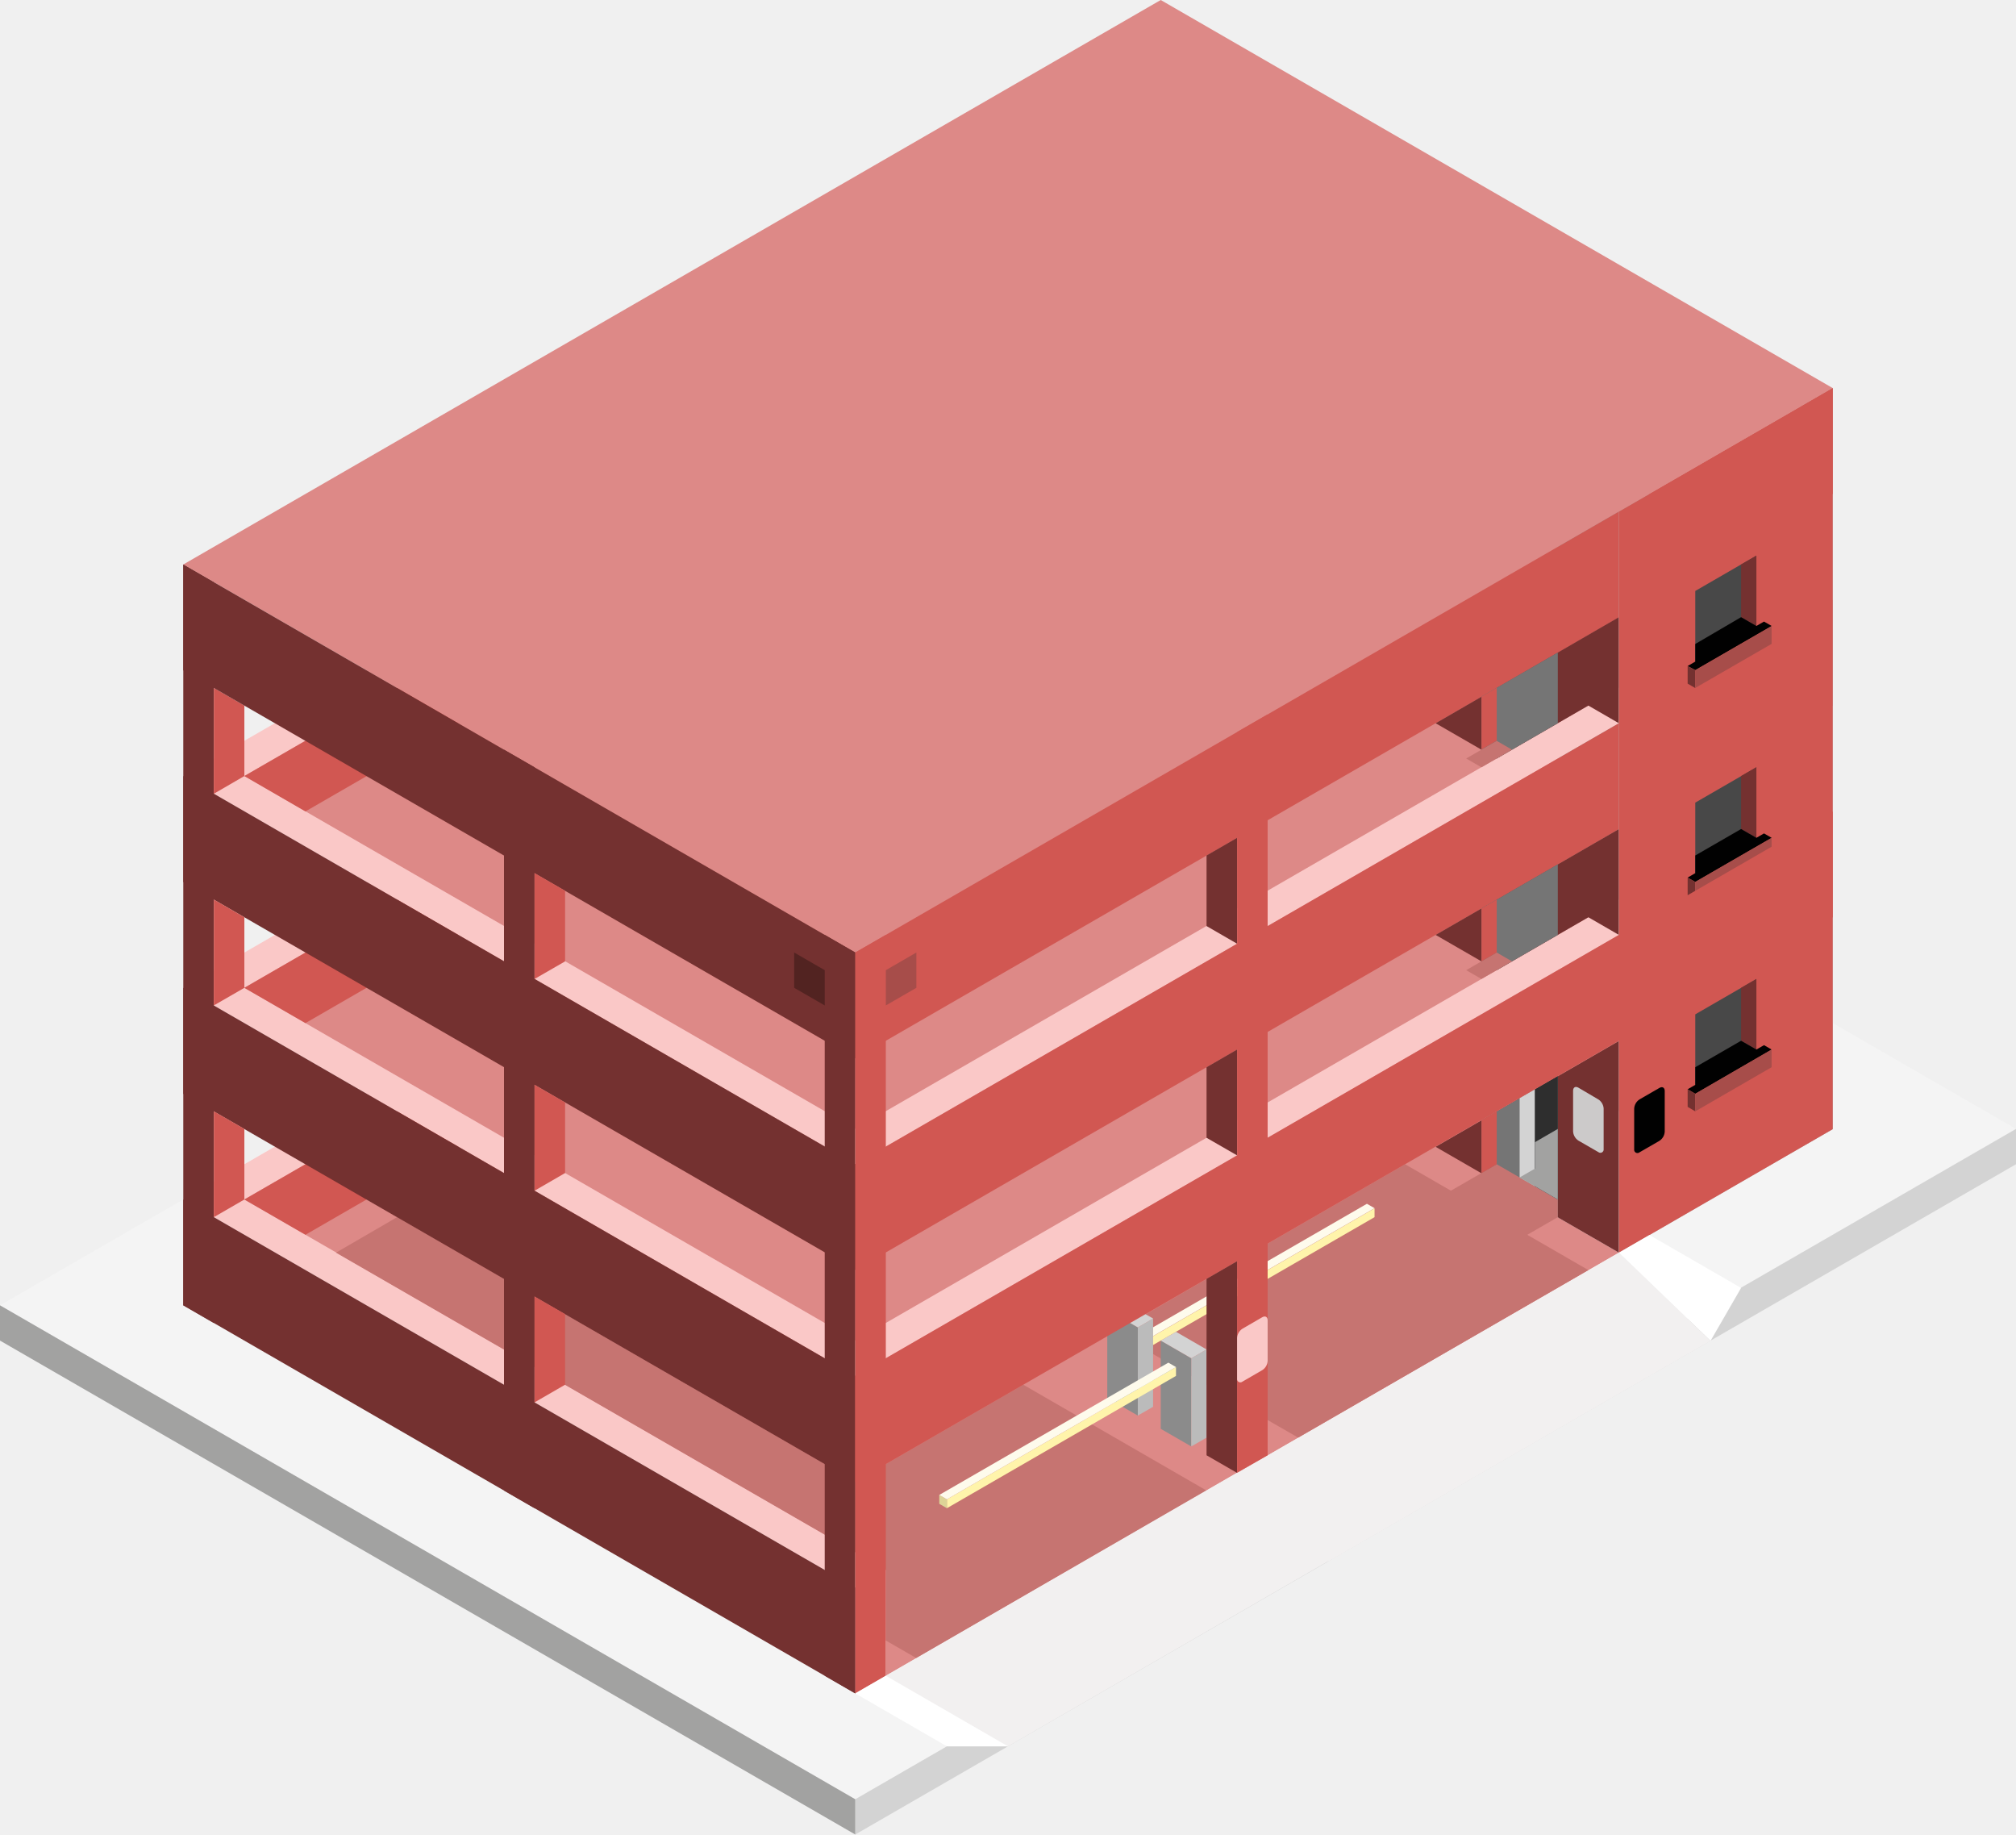
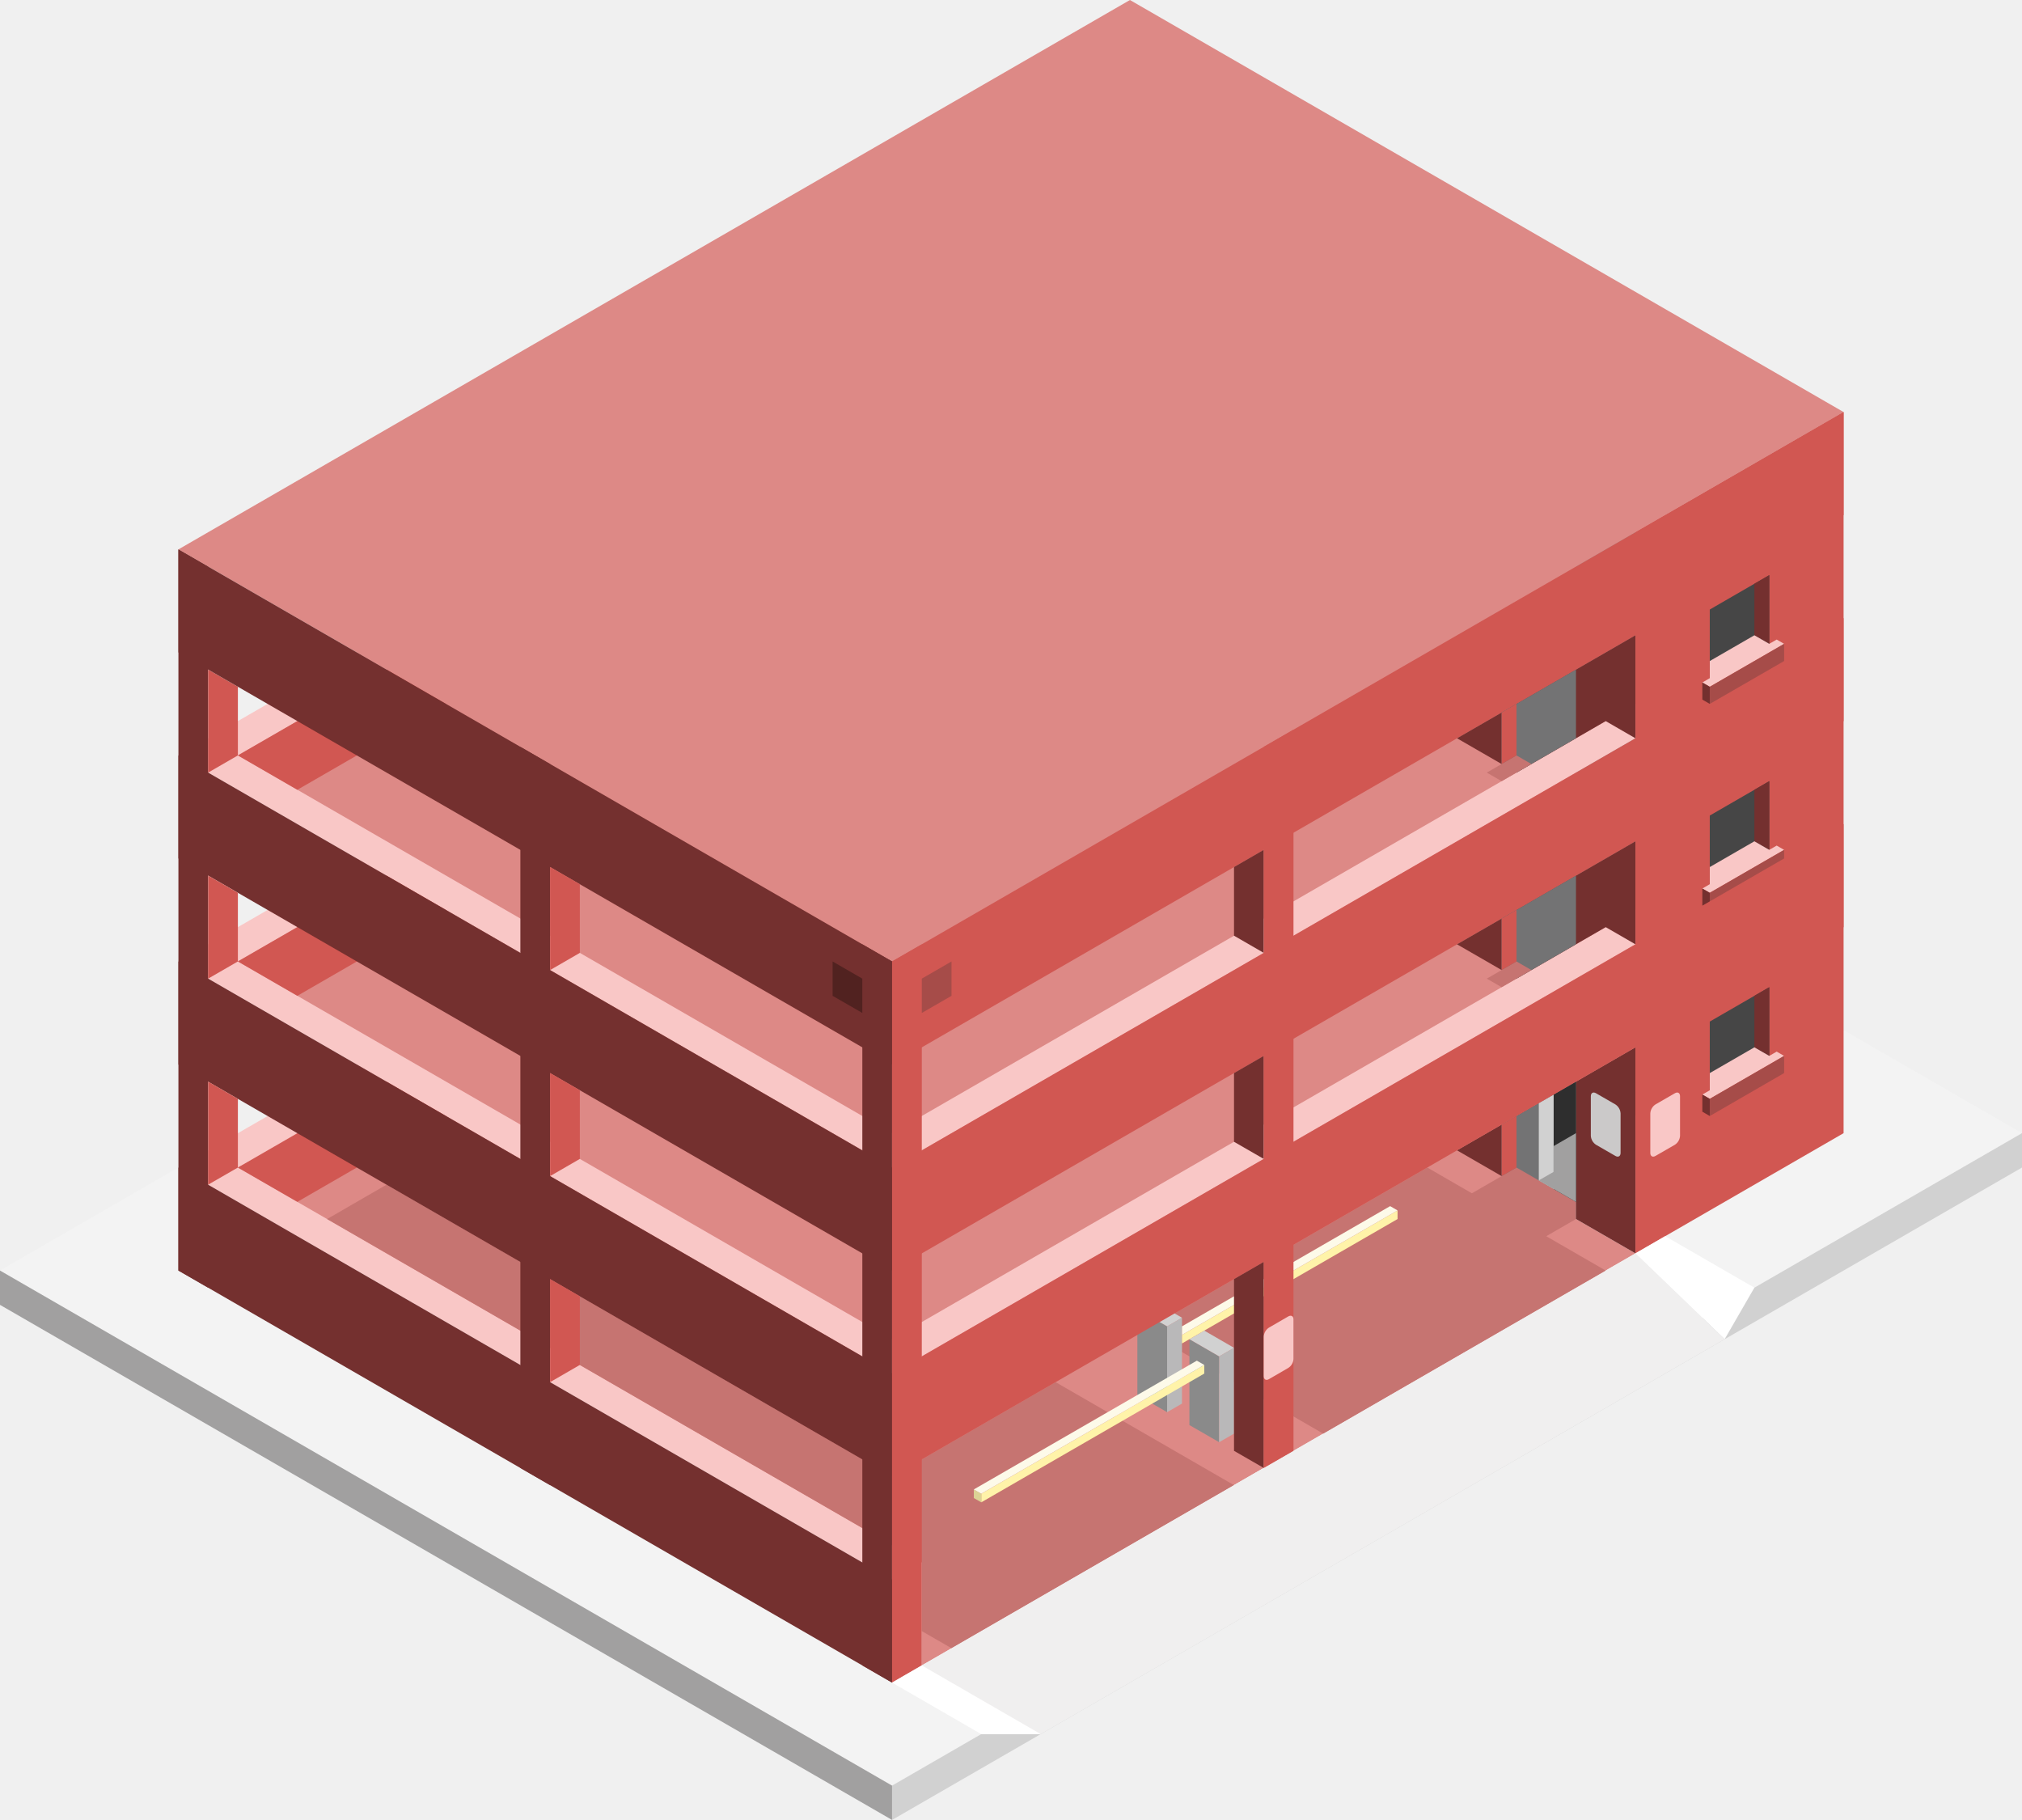
- <svg xmlns="http://www.w3.org/2000/svg" id="Layer_1" data-name="Layer 1" viewBox="0 0 330 300.22">
+ <svg xmlns="http://www.w3.org/2000/svg" id="Layer_1" data-name="Layer 1" viewBox="0 0 340 305.99">
  <defs>
    <style>
      .cls-1 {
-         fill: #f4f4f4;
+         fill: #f3f3f3;
      }

      .cls-2 {
-         fill: #d3d3d3;
+         fill: #d1d1d1;
      }

      .cls-3 {
-         fill: #a2a2a1;
+         fill: #a1a0a0;
      }

-       .cls-4 {
-         fill: #fac8c7;
+       .top-light {
+         fill: #f9c7c6;
      }

-       .cls-5 {
-         fill: #dd8987;
-       }
- 
-       .cls-6 {
-         fill: #bbb;
+       .top-prim {
+         fill: #dd8986;
      }

      .exterior-R-prim {
        fill: #d15752;
      }

-       .cls-7 {
+       .top-dark {
        fill: #c67471;
      }

-       .cls-8 {
-         fill: #743130;
+       .exterior-L-prim {
+         fill: #74302f;
      }

-       .cls-9 {
-         fill: #484848;
+       .cls-4 {
+         fill: #464646;
      }

-       .cls-10 {
-         fill: #010101;
+       .cls-5 {
+         fill: #737374;
      }

-       .cls-11 {
-         fill: #757575;
-       }
- 
-       .cls-12 {
+       .cls-6 {
        fill: #fff;
      }

-       .cls-13 {
-         fill: #f2f0f0;
+       .cls-7 {
+         fill: #f0efef;
      }

-       .cls-14 {
+       .cls-8 {
        fill: #2e2e2e;
      }

      .exterior-R-dark {
-         fill: #a74d4a;
+         fill: #a64c49;
      }

-       .cls-15 {
-         fill: #522321;
+       .exterior-L-dark {
+         fill: #512220;
      }

-       .cls-16 {
-         fill: #cccaca;
+       .cls-9 {
+         fill: #cbc9c9;
      }

-       .cls-17 {
-         fill: #8b8b8b;
+       .cls-10 {
+         fill: #8a8a8a;
      }

-       .cls-18 {
-         fill: #fff4ab;
+       .cls-11 {
+         fill: #b9b8b9;
      }

-       .cls-19 {
-         fill: #ddd497;
+       .cls-12 {
+         fill: #fff3a9;
      }

-       .cls-20 {
-         fill: #fefbec;
+       .cls-13 {
+         fill: #dcd395;
+       }
+ 
+       .cls-14 {
+         fill: #fdfae9;
      }
    </style>
  </defs>
-   <g id="Group">
-     <path id="Path" class="cls-1" d="M140,294.45l190-109.7L190,103.92,0,213.62Z" />
-     <path id="Path-2" class="cls-2" d="M140,300.22v-5.77l190-109.7v5.78Z" />
-     <path id="Path-3" class="cls-3" d="M0,219.39v-5.77l140,80.83v5.77Z" />
-     <path id="Path-4" class="cls-4" d="M30,196.3l160-92.38,110,63.51L140,259.81Z" />
-     <path id="Path-5" class="cls-5" d="M40,196.3,140,254l150-86.6L190,109.7Z" />
-     <path id="Path-6" class="cls-6" d="M265,205l35-20.21V167.43l-35,20.21Z" />
-     <path id="Path-7" class="exterior-R-prim" d="M40,196.3l150-86.6v11.54L50,202.07Z" />
-     <path id="Path-8" class="cls-3" d="M295,170.32l-5-2.89V155.88l5-2.88Z" />
-     <path id="Path-9" class="cls-4" d="M30,161.66,190,69.28l110,63.51L140,225.17Z" />
-     <path id="Path-10" class="cls-5" d="M40,161.66l100,57.73,150-86.6L190,75.06Z" />
-     <path id="Path-11" class="cls-3" d="M290,132.79l-10,5.77-90-52V75.06Z" />
-     <path id="Path-12" class="exterior-R-prim" d="M40,161.66l150-86.6V86.6L50,167.43Z" />
-     <path id="Path-13" class="cls-4" d="M30,127,190,34.64,300,98.15,140,190.53Z" />
-     <path id="Path-14" class="cls-5" d="M145,274.24,265,205l-32.5-18.8L145,236.71Z" />
-     <path id="Path-15" class="cls-7" d="M145,256.92v11.55l5,2.88,47.5-27.42-30-17.32L140,242.49l-75-43.3L55,205Z" />
-     <path id="Path-16" class="exterior-R-prim" d="M140,207.85l160-92.38V98.15L140,190.53Z" />
-     <path id="Path-17" class="cls-8" d="M30,127l110,63.51v17.32L30,144.34Z" />
-     <path id="Path-18" class="cls-8" d="M30,161.66l110,63.51v17.32L30,179Z" />
-     <path id="Path-19" class="cls-8" d="M30,196.3l110,63.51v17.32L30,213.62Z" />
-     <path id="Path-20" class="cls-8" d="M35,216.51V95.26l-5-2.88V213.62Z" />
-     <path id="Path-21" class="exterior-R-prim" d="M40,127V115.47l-5-2.89V129.9Z" />
-     <path id="Path-22" class="cls-3" d="M290,98.15V86.6l5-2.88V101Z" />
-     <path id="Path-23" class="exterior-R-prim" d="M35,164.54l5-2.88V150.11l-5-2.89Z" />
-     <path id="Path-24" class="exterior-R-prim" d="M35,199.19l5-2.89V184.75l-5-2.88Z" />
-     <path id="Path-25" class="cls-3" d="M295,135.68l-5-2.89V121.24l5-2.88Z" />
-     <path id="Path-26" class="cls-6" d="M295,187.64V66.4l5-2.89V184.75Z" />
-     <path id="Path-27" class="cls-5" d="M40,127l100,57.73,150-86.6L190,40.41Z" />
-     <path id="Path-28" class="cls-3" d="M290,98.15l-10,5.77L190,52V40.41Z" />
-     <path id="Path-29" class="exterior-R-prim" d="M40,127,190,40.41V52L50,132.79Z" />
-     <path id="anchor-01_144.34" data-name="anchor-0 144.34" class="cls-5" d="M30,92.38,190,0,300,63.51,140,155.88Z" />
-     <path id="Path-30" class="exterior-R-prim" d="M140,173.21,300,80.83V63.51L140,155.88Z" />
-     <path id="Path-31" class="cls-8" d="M30,92.38l110,63.5v17.33L30,109.7Z" />
-     <path id="Path-32" class="cls-8" d="M265,118.36l-5-2.89-15,8.66-10-5.77L265,101Z" />
-     <path id="Path-33" class="cls-8" d="M265,153l-5-2.89-15,8.66L235,153l30-17.32Z" />
-     <path id="Path-34" class="cls-8" d="M265,205l-30-17.32,30-17.32Z" />
-     <path id="Path-35" class="cls-8" d="M140,277.13V155.88L135,153V274.24Z" />
-     <path id="Path-36" class="cls-8" d="M87.5,246.82V125.57l-5-2.88V243.93Z" />
-     <path id="Path-37" class="cls-8" d="M202.5,154.44l-5-2.89V140l5-2.89Z" />
-     <path id="Path-38" class="cls-8" d="M202.5,171.76l-5,2.89V186.2l5,2.88Z" />
-     <path id="Path-39" class="exterior-R-prim" d="M140,277.13V155.88l5-2.88V274.24Z" />
-     <path id="Path-40" class="cls-6" d="M265,205V83.72l5-2.89V202.07Z" />
-     <path id="Path-41" class="exterior-R-prim" d="M300,63.51,265,83.72V205l35-20.21Z" />
-     <path id="Path-42" class="cls-9" d="M277.5,166l10-5.78v11.55l-10,5.78Z" />
-     <path id="Path-43" class="cls-9" d="M277.5,131.35l10-5.78v11.55l-10,5.77Z" />
-     <path id="Path-44" class="cls-9" d="M277.5,96.71l10-5.78v11.55l-10,5.77Z" />
-     <path id="Path-45" class="cls-8" d="M287.5,171.76l-2.5-1.44v-8.66l2.5-1.45Z" />
-     <path id="Path-46" class="cls-8" d="M287.5,137.12l-2.5-1.44V127l2.5-1.45Z" />
-     <path id="Path-47" class="cls-8" d="M287.5,102.48,285,101V92.38l2.5-1.45Z" />
-     <path id="Path-48" class="cls-10" d="M276.25,109l1.25-.73v-2.88L285,101l2.5,1.44,1.25-.72,1.25.72-12.5,7.22Z" />
-     <path id="Path-49" class="cls-10" d="M276.25,143.62l1.25-.73V140l7.5-4.33,2.5,1.44,1.25-.72,1.25.72-12.5,7.22Z" />
-     <path id="Path-50" class="cls-10" d="M276.25,178.26l1.25-.72v-2.89l7.5-4.33,2.5,1.44,1.25-.72,1.25.72L277.5,179Z" />
-     <path id="Path-51" class="cls-11" d="M255,153l-10,5.77-2.5-1.44v-8.66l12.5-7.22Z" />
-     <path id="Path-52" class="cls-11" d="M255,118.36l-10,5.77-2.5-1.44V114l12.5-7.22Z" />
-     <path id="Path-53" class="cls-11" d="M255,199.19,242.5,192v-8.66l12.5-7.22Z" />
-     <path id="Path-54" class="cls-7" d="M240,158.77l5-2.89,2.5,1.45-5,2.88Z" />
-     <path id="Path-55" class="cls-7" d="M240,124.13l5-2.89,2.5,1.45-5,2.88Z" />
-     <path id="Path-56" class="cls-7" d="M235,196.3l10-5.77,10,5.77v2.89l-7.5,4.33Z" />
-     <path id="Path-57" class="exterior-R-prim" d="M242.5,148.67l2.5-1.45v8.66l-2.5,1.45Z" />
-     <path id="Path-58" class="exterior-R-prim" d="M242.5,114l2.5-1.45v8.66l-2.5,1.45Z" />
-     <path id="Path-59" class="exterior-R-prim" d="M242.5,183.31l2.5-1.44v8.66L242.5,192Z" />
-     <path id="Path-60" class="exterior-R-prim" d="M92.5,157.33V145.78l-5-2.89v17.32Z" />
-     <path id="Path-61" class="exterior-R-prim" d="M87.5,194.86l5-2.89V180.42l-5-2.88Z" />
-     <path id="Path-62" class="exterior-R-prim" d="M87.5,229.5l5-2.89V215.06l-5-2.88Z" />
-     <path id="Path-63" class="cls-12" d="M265,205l5-2.89,15,8.66-5,8.66Z" />
-     <path id="Path-64" class="cls-13" d="M202.5,241l15,14.44L165,285.79H155l-10-11.55Z" />
-     <path id="Path-65" class="cls-13" d="M265,205l15,14.43-62.5,36.09-5-2.89-15-8.66Z" />
-     <path id="Path-66" class="cls-2" d="M248.75,192.69l2.5,1.44V178.26l-2.5,1.44Z" />
-     <path id="Path-67" class="cls-14" d="M255,176.09l-3.75,2.17v15.87L255,196.3Z" />
-     <path id="Path-68" class="cls-3" d="M248.75,192.69l2.5-1.44v-4.33l3.75-2.17V196.3Z" />
-     <path id="Path-69" class="cls-7" d="M212.5,235.27,260,207.85l-30-17.32-22.5,13L182.5,218Z" />
-     <path id="Path-70" class="exterior-R-dark" d="M145,158.77l5-2.89v5.78l-5,2.88Z" />
-     <path id="Path-71" class="cls-15" d="M135,158.77l-5-2.89v5.78l5,2.88Z" />
-     <path id="Path-72" class="cls-8" d="M276.25,109v2.88l1.25.72v-2.9Z" />
-     <path id="Path-73" class="cls-8" d="M276.25,143.62v2.88l1.25.72v-2.88Z" />
-     <path id="Path-74" class="cls-8" d="M276.25,178.26v2.88l1.25.73V179Z" />
-     <path id="Path-75" class="exterior-R-dark" d="M290,102.48v2.89l-12.5,7.21V109.7Z" />
-     <path id="Path-76" class="exterior-R-dark" d="M290,137.12V140l-12.5,7.21v-2.88Z" />
-     <path id="Path-77" class="exterior-R-dark" d="M290,171.76v2.89l-12.5,7.22V179Z" />
-     <path id="Path-78" class="cls-10" d="M268.37,179.92l3.26-1.88c.48-.28.87-.06.87.5v6.66a1.92,1.92,0,0,1-.87,1.5l-3.26,1.88a.538.538,0,0,1-.87-.5v-6.66A1.92,1.92,0,0,1,268.37,179.92Z" />
-     <path id="Path-79" class="cls-16" d="M261.63,179.92,258.37,178c-.48-.28-.87-.06-.87.5v6.66a1.92,1.92,0,0,0,.87,1.5l3.26,1.88a.538.538,0,0,0,.87-.5v-6.66A1.92,1.92,0,0,0,261.63,179.92Z" />
-     <path id="Path-80" class="cls-17" d="M195,236.71l-5-2.88V219.39l5,2.89Z" />
-     <path id="Path-81" class="cls-17" d="M186.25,231.66l-5-2.88V214.34l5,2.89Z" />
-     <path id="Path-82" class="cls-6" d="M197.5,235.27V220.84l-2.5,1.44v14.43Z" />
-     <path id="Path-83" class="cls-6" d="M188.75,230.22V215.78l-2.5,1.45v14.43Z" />
-     <path id="Path-84" class="cls-2" d="M190,219.39l2.5-1.44,5,2.89-2.5,1.44Z" />
-     <path id="Path-85" class="cls-2" d="M181.25,214.34l2.5-1.44,5,2.88-2.5,1.45Z" />
-     <path id="Path-86" class="exterior-R-prim" d="M140,242.49l160-92.38V132.79L140,225.17Z" />
-     <path id="Path-87" class="cls-18" d="M192.5,225.17,155,246.82v-1.45l37.5-21.65Z" />
-     <path id="Path-88" class="cls-18" d="M225,199.19l-36.25,20.92v-1.44L225,197.74Z" />
-     <path id="Path-89" class="cls-19" d="M153.75,244.65l1.25.72v1.45l-1.25-.72Z" />
-     <path id="Path-90" class="cls-20" d="M191.25,223l1.25.72L155,245.37l-1.25-.72Z" />
-     <path id="Path-91" class="cls-20" d="M223.75,197l1.25.72-36.25,20.93v-1.44Z" />
-     <path id="Path-92" class="cls-8" d="M202.5,206.4l-5,2.89v28.87l5,2.88Z" />
-     <path id="Path-93" class="exterior-R-prim" d="M202.5,241V119.8l5-2.89V238.16Z" />
-     <path id="Path-94" class="cls-4" d="M203.37,217.45l3.26-1.89c.48-.27.87-.05.87.5v6.66a1.89,1.89,0,0,1-.87,1.5l-3.26,1.89a.538.538,0,0,1-.87-.5V219A1.92,1.92,0,0,1,203.37,217.45Z" />
-     <path id="Path-95" class="cls-12" d="M155,285.79h10l-20-11.55-5,2.89Z" />
+   <g>
+     <path id="Path" class="cls-1" d="M150,300.22l190-109.7-150-86.6L0,213.62Z" />
+     <path id="Path-2" data-name="Path" class="cls-2" d="M150,305.99v-5.77l190-109.7v5.78Z" />
+     <path id="Path-3" data-name="Path" class="cls-3" d="M0,219.39v-5.77l150,86.6v5.77Z" />
+     <path id="Path-4" data-name="Path" class="top-light" d="M30,196.3l160-92.38L310,173.2,150,265.58Z" />
+     <path id="Path-5" data-name="Path" class="top-prim" d="M40,196.3l110,63.5,150-86.6L200,115.47Z" />
+     <path id="Path-6" data-name="Path" class="exterior-R-prim" d="M40,196.3l150-86.61v11.55L50,202.07Z" />
+     <path id="Path-7" data-name="Path" class="cls-3" d="M305,176.09l-5-2.89V161.65l5-2.88Z" />
+     <path id="Path-8" data-name="Path" class="top-light" d="M30,161.65,190,69.28l120,69.28L150,230.94Z" />
+     <path id="Path-9" data-name="Path" class="top-prim" d="M40,161.65l110,63.51,150-86.6L190,75.05Z" />
+     <path id="Path-10" data-name="Path" class="cls-3" d="M300,138.56l-10,5.77L200,92.37V80.83Z" />
+     <path id="Path-11" data-name="Path" class="exterior-R-prim" d="M40,161.65l150-86.6V86.6L50,167.43Z" />
+     <path id="Path-12" data-name="Path" class="top-light" d="M30,127.01,190,34.64l120,69.28L150,196.3Z" />
+     <path id="Path-13" data-name="Path" class="top-prim" d="M155,280.01l120-69.28-32.5-18.76L155,242.48Z" />
+     <path id="Path-14" data-name="Path" class="top-dark" d="M155,262.69v11.55l5,2.88,47.5-27.42-30-17.32L150,248.26,65,199.18l-10,5.78Z" />
+     <path id="Path-15" data-name="Path" class="exterior-R-prim" d="M150,213.62l160-92.38V103.92L150,196.3Z" />
+     <path id="Path-16" data-name="Path" class="exterior-L-prim" d="M30,127.01,150,196.3v17.32L30,144.33Z" />
+     <path id="Path-17" data-name="Path" class="exterior-L-prim" d="M30,161.65l120,69.29v17.32L30,178.98Z" />
+     <path id="Path-18" data-name="Path" class="exterior-L-prim" d="M30,196.3l120,69.28V282.9L30,213.62Z" />
+     <path id="Path-19" data-name="Path" class="exterior-L-prim" d="M35,216.5V95.26l-5-2.89V213.62Z" />
+     <path id="Path-20" data-name="Path" class="exterior-R-prim" d="M40,127.01V115.47l-5-2.89V129.9Z" />
+     <path id="Path-21" data-name="Path" class="cls-3" d="M300,103.92V92.37l5-2.88v17.32Z" />
+     <path id="Path-22" data-name="Path" class="exterior-R-prim" d="M35,164.54l5-2.89V150.11l-5-2.89Z" />
+     <path id="Path-23" data-name="Path" class="exterior-R-prim" d="M35,199.18l5-2.88V184.75l-5-2.89Z" />
+     <path id="Path-24" data-name="Path" class="cls-3" d="M305,141.45l-5-2.89V127.01l5-2.88Z" />
+     <path id="Path-25" data-name="Path" class="top-prim" d="M40,127.01l110,63.51,150-86.6L190,40.41Z" />
+     <path id="Path-26" data-name="Path" class="cls-3" d="M300,103.92l-10,5.77L200,57.73V46.18Z" />
+     <path id="Path-27" data-name="Path" class="exterior-R-prim" d="M40,127.01l150-86.6V51.96L50,132.79Z" />
+     <path id="anchor_30_161.65_280" data-name="| anchor_30_161.65_280 |  " class="top-prim" d="M30,92.37,190,0,310,69.28,150,161.65Z" />
+     <path id="Path-28" data-name="Path" class="exterior-R-prim" d="M150,178.98,310,86.6V69.28L150,161.65Z" />
+     <path id="Path-29" data-name="Path" class="exterior-L-prim" d="M30,92.37l120,69.28v17.33L30,109.69Z" />
+     <path id="Path-30" data-name="Path" class="exterior-L-prim" d="M275,124.13l-5-2.89-15,8.66-10-5.77,30-17.32Z" />
+     <path id="Path-31" data-name="Path" class="exterior-L-prim" d="M275,158.77l-5-2.89-15,8.66-10-5.77,30-17.32Z" />
+     <path id="Path-32" data-name="Path" class="exterior-L-prim" d="M275,210.73l-30-17.32,30-17.32Z" />
+     <path id="Path-33" data-name="Path" class="exterior-L-prim" d="M150,282.9V161.65l-5-2.88V280.01Z" />
+     <path id="Path-34" data-name="Path" class="exterior-L-prim" d="M92.5,249.7V128.46l-5-2.89V246.81Z" />
+     <path id="Path-35" data-name="Path" class="exterior-L-prim" d="M212.5,160.21l-5-2.89V145.78l5-2.89Z" />
+     <path id="Path-36" data-name="Path" class="exterior-L-prim" d="M212.5,177.53l-5,2.89v11.55l5,2.88Z" />
+     <path id="Path-37" data-name="Path" class="exterior-R-prim" d="M150,282.9V161.65l5-2.88V280.01Z" />
+     <path id="Path-38" data-name="Path" class="exterior-R-prim" d="M310,69.28,275,89.49V210.73l35-20.21Z" />
+     <path id="Path-39" data-name="Path" class="cls-4" d="M287.5,171.76l10-5.78v11.55l-10,5.78Z" />
+     <path id="Path-40" data-name="Path" class="cls-4" d="M287.5,137.12l10-5.78v11.55l-10,5.77Z" />
+     <path id="Path-41" data-name="Path" class="cls-4" d="M287.5,102.48l10-5.78v11.55l-10,5.77Z" />
+     <path id="Path-42" data-name="Path" class="exterior-L-prim" d="M297.5,177.53l-2.5-1.44v-8.66l2.5-1.45Z" />
+     <path id="Path-43" data-name="Path" class="exterior-L-prim" d="M297.5,142.89l-2.5-1.44v-8.66l2.5-1.45Z" />
+     <path id="Path-44" data-name="Path" class="exterior-L-prim" d="M297.5,108.25l-2.5-1.44V98.15l2.5-1.45Z" />
+     <path id="Path-45" data-name="Path" class="top-light" d="M286.25,114.75l1.25-.73v-2.88l7.5-4.33,2.5,1.44,1.25-.72,1.25.72-12.5,7.22Z" />
+     <path id="Path-46" data-name="Path" class="top-light" d="M286.25,149.39l1.25-.73v-2.88l7.5-4.33,2.5,1.44,1.25-.72,1.25.72-12.5,7.22Z" />
+     <path id="Path-47" data-name="Path" class="top-light" d="M286.25,184.03l1.25-.72v-2.89l7.5-4.33,2.5,1.44,1.25-.72,1.25.72-12.5,7.22Z" />
+     <path id="Path-48" data-name="Path" class="cls-5" d="M265,158.77l-10,5.77-2.5-1.44v-8.66l12.5-7.22Z" />
+     <path id="Path-49" data-name="Path" class="cls-5" d="M265,124.13l-10,5.77-2.5-1.44V119.8l12.5-7.22Z" />
+     <path id="Path-50" data-name="Path" class="cls-5" d="M265,204.96l-12.5-7.22v-8.66l12.5-7.22Z" />
+     <path id="Path-51" data-name="Path" class="top-dark" d="M250,164.54l5-2.89,2.5,1.45-5,2.88Z" />
+     <path id="Path-52" data-name="Path" class="top-dark" d="M250,129.9l5-2.89,2.5,1.45-5,2.88Z" />
+     <path id="Path-53" data-name="Path" class="top-dark" d="M245,202.07l10-5.77,10,5.77v2.89l-7.5,4.33Z" />
+     <path id="Path-54" data-name="Path" class="exterior-R-prim" d="M252.5,154.44l2.5-1.45v8.66l-2.5,1.45Z" />
+     <path id="Path-55" data-name="Path" class="exterior-R-prim" d="M252.5,119.8l2.5-1.45v8.66l-2.5,1.45Z" />
+     <path id="Path-56" data-name="Path" class="exterior-R-prim" d="M252.5,189.08l2.5-1.44v8.66l-2.5,1.44Z" />
+     <path id="Path-57" data-name="Path" class="exterior-R-prim" d="M97.5,160.21V148.66l-5-2.88V163.1Z" />
+     <path id="Path-58" data-name="Path" class="exterior-R-prim" d="M92.5,197.74l5-2.89V183.31l-5-2.89Z" />
+     <path id="Path-59" data-name="Path" class="exterior-R-prim" d="M92.5,232.38l5-2.89V217.95l-5-2.89Z" />
+     <path id="Path-60" data-name="Path" class="cls-6" d="M275,210.73l5-2.89,15,8.66-5,8.66Z" />
+     <path id="Path-61" data-name="Path" class="cls-7" d="M212.5,246.81l15,14.44L175,291.56H165l-10-11.55Z" />
+     <path id="Path-62" data-name="Path" class="cls-7" d="M275,210.73l15,14.43-62.5,36.09-5-2.89-15-8.66Z" />
+     <path id="Path-63" data-name="Path" class="cls-2" d="M258.75,198.46l2.5,1.44V184.03l-2.5,1.44Z" />
+     <path id="Path-64" data-name="Path" class="cls-8" d="M265,181.86l-3.75,2.17V199.9l3.75,2.17Z" />
+     <path id="Path-65" data-name="Path" class="cls-3" d="M258.75,198.46l2.5-1.44v-4.33l3.75-2.17v11.55Z" />
+     <path id="Path-66" data-name="Path" class="top-dark" d="M222.5,241.04,270,213.62,240,196.3l-22.5,12.99-25,14.43Z" />
+     <path id="Path-67" data-name="Path" class="exterior-R-dark" d="M155,164.54l5-2.89v5.78l-5,2.88Z" />
+     <path id="Path-68" data-name="Path" class="exterior-L-dark" d="M145,164.54l-5-2.89v5.78l5,2.88Z" />
+     <path id="Path-69" data-name="Path" class="exterior-L-prim" d="M286.25,114.75v2.88l1.25.72v-2.88Z" />
+     <path id="Path-70" data-name="Path" class="exterior-L-prim" d="M286.25,149.39v2.88l1.25.72v-2.88Z" />
+     <path id="Path-71" data-name="Path" class="exterior-L-prim" d="M286.25,184.03v2.88l1.25.73v-2.89Z" />
+     <path id="Path-72" data-name="Path" class="exterior-R-dark" d="M300,108.25v2.89l-12.5,7.21v-2.88Z" />
+     <path id="Path-73" data-name="Path" class="exterior-R-dark" d="M300,142.89v2.89l-12.5,7.21v-2.88Z" />
+     <path id="Path-74" data-name="Path" class="exterior-R-dark" d="M300,177.53v2.89l-12.5,7.22v-2.89Z" />
+     <path id="Path-75" data-name="Path" class="top-light" d="M278.37,185.69l3.26-1.88c.48-.28.87-.06.87.5v6.66a1.923,1.923,0,0,1-.87,1.5l-3.26,1.88c-.48.28-.87.05-.87-.5v-6.66A1.923,1.923,0,0,1,278.37,185.69Z" />
+     <path id="Path-76" data-name="Path" class="cls-9" d="M271.63,185.69l-3.26-1.88c-.48-.28-.87-.06-.87.5v6.66a1.923,1.923,0,0,0,.87,1.5l3.26,1.88c.48.28.87.05.87-.5v-6.66A1.923,1.923,0,0,0,271.63,185.69Z" />
+     <path id="Path-77" data-name="Path" class="cls-10" d="M205,242.48l-5-2.88V225.16l5,2.89Z" />
+     <path id="Path-78" data-name="Path" class="cls-10" d="M196.25,237.43l-5-2.88V220.11l5,2.89Z" />
+     <path id="Path-79" data-name="Path" class="cls-11" d="M207.5,241.04V226.61l-2.5,1.44v14.43Z" />
+     <path id="Path-80" data-name="Path" class="cls-11" d="M198.75,235.99V221.55l-2.5,1.45v14.43Z" />
+     <path id="Path-81" data-name="Path" class="cls-2" d="M200,225.16l2.5-1.44,5,2.89-2.5,1.44Z" />
+     <path id="Path-82" data-name="Path" class="cls-2" d="M191.25,220.11l2.5-1.44,5,2.88-2.5,1.45Z" />
+     <path id="Path-83" data-name="Path" class="exterior-R-prim" d="M150,248.26l160-92.38V138.56L150,230.94Z" />
+     <path id="Path-84" data-name="Path" class="cls-12" d="M202.5,230.94,165,252.59v-1.45l37.5-21.65Z" />
+     <path id="Path-85" data-name="Path" class="cls-12" d="M235,204.96l-36.25,20.92v-1.44L235,203.51Z" />
+     <path id="Path-86" data-name="Path" class="cls-13" d="M163.75,250.42l1.25.72v1.45l-1.25-.72Z" />
+     <path id="Path-87" data-name="Path" class="cls-14" d="M201.25,228.77l1.25.72L165,251.14l-1.25-.72Z" />
+     <path id="Path-88" data-name="Path" class="cls-14" d="M233.75,202.79l1.25.72-36.25,20.93V223Z" />
+     <path id="Path-89" data-name="Path" class="exterior-L-prim" d="M212.5,212.17l-5,2.89v28.87l5,2.88Z" />
+     <path id="Path-90" data-name="Path" class="exterior-R-prim" d="M212.5,246.81V125.57l5-2.89V243.93Z" />
+     <path id="Path-91" data-name="Path" class="top-light" d="M213.37,223.22l3.26-1.89c.48-.27.87-.05.87.5v6.66a1.893,1.893,0,0,1-.87,1.5l-3.26,1.89c-.48.28-.87.05-.87-.5v-6.66A1.923,1.923,0,0,1,213.37,223.22Z" />
+     <path id="Path-92" data-name="Path" class="cls-6" d="M165,291.56h10l-20-11.55-5,2.89Z" />
  </g>
</svg>
